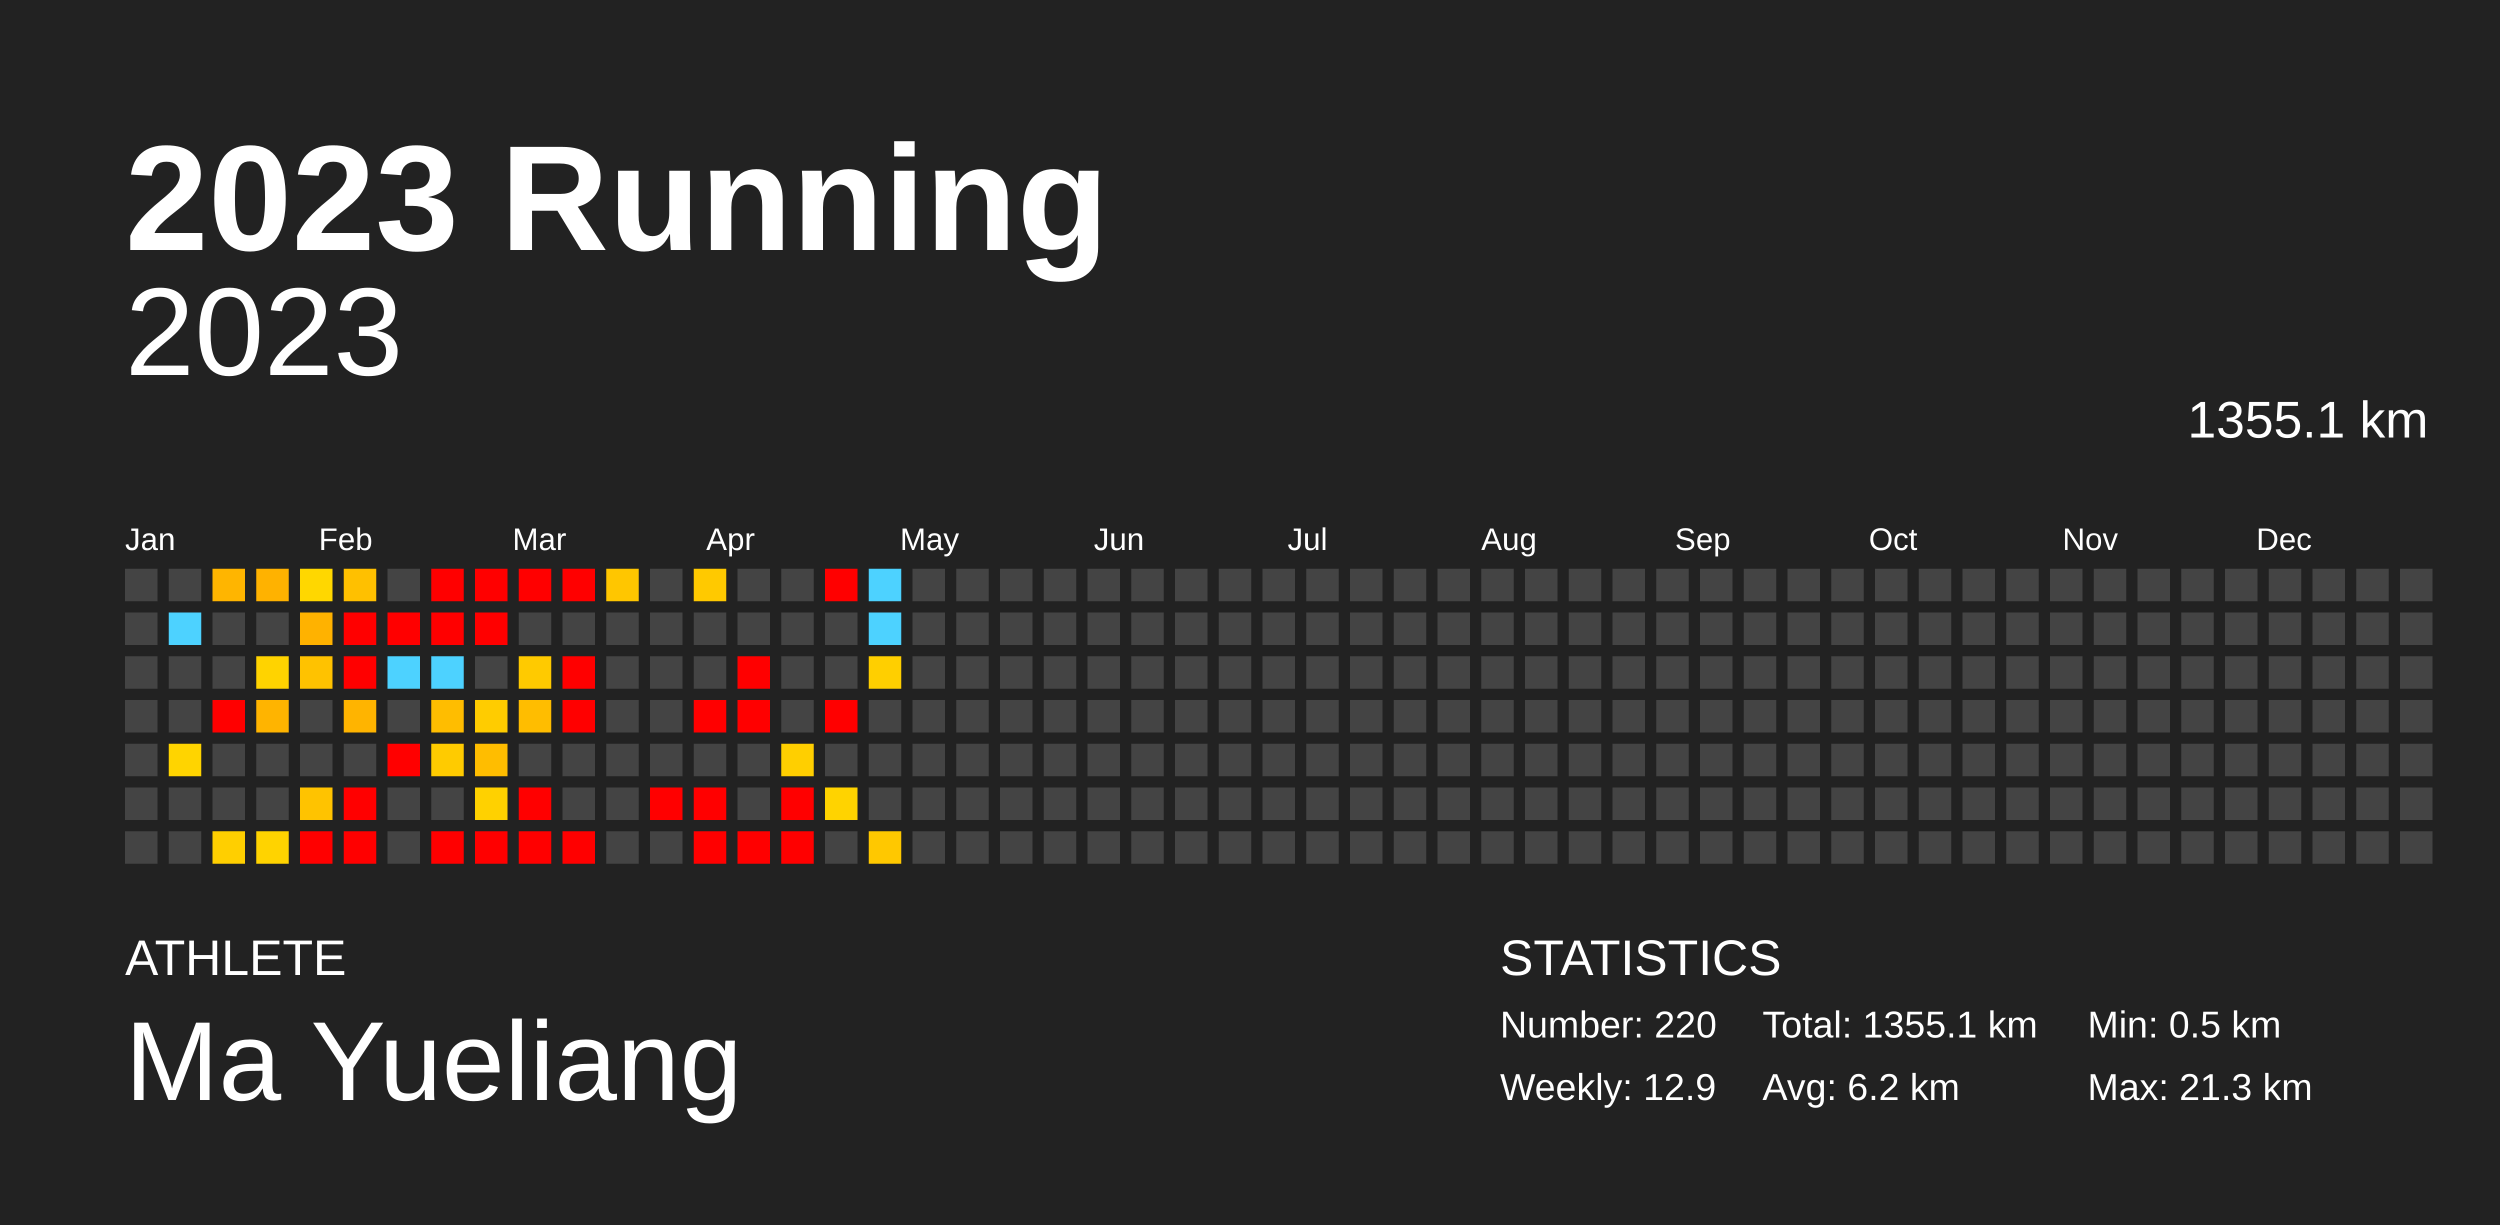
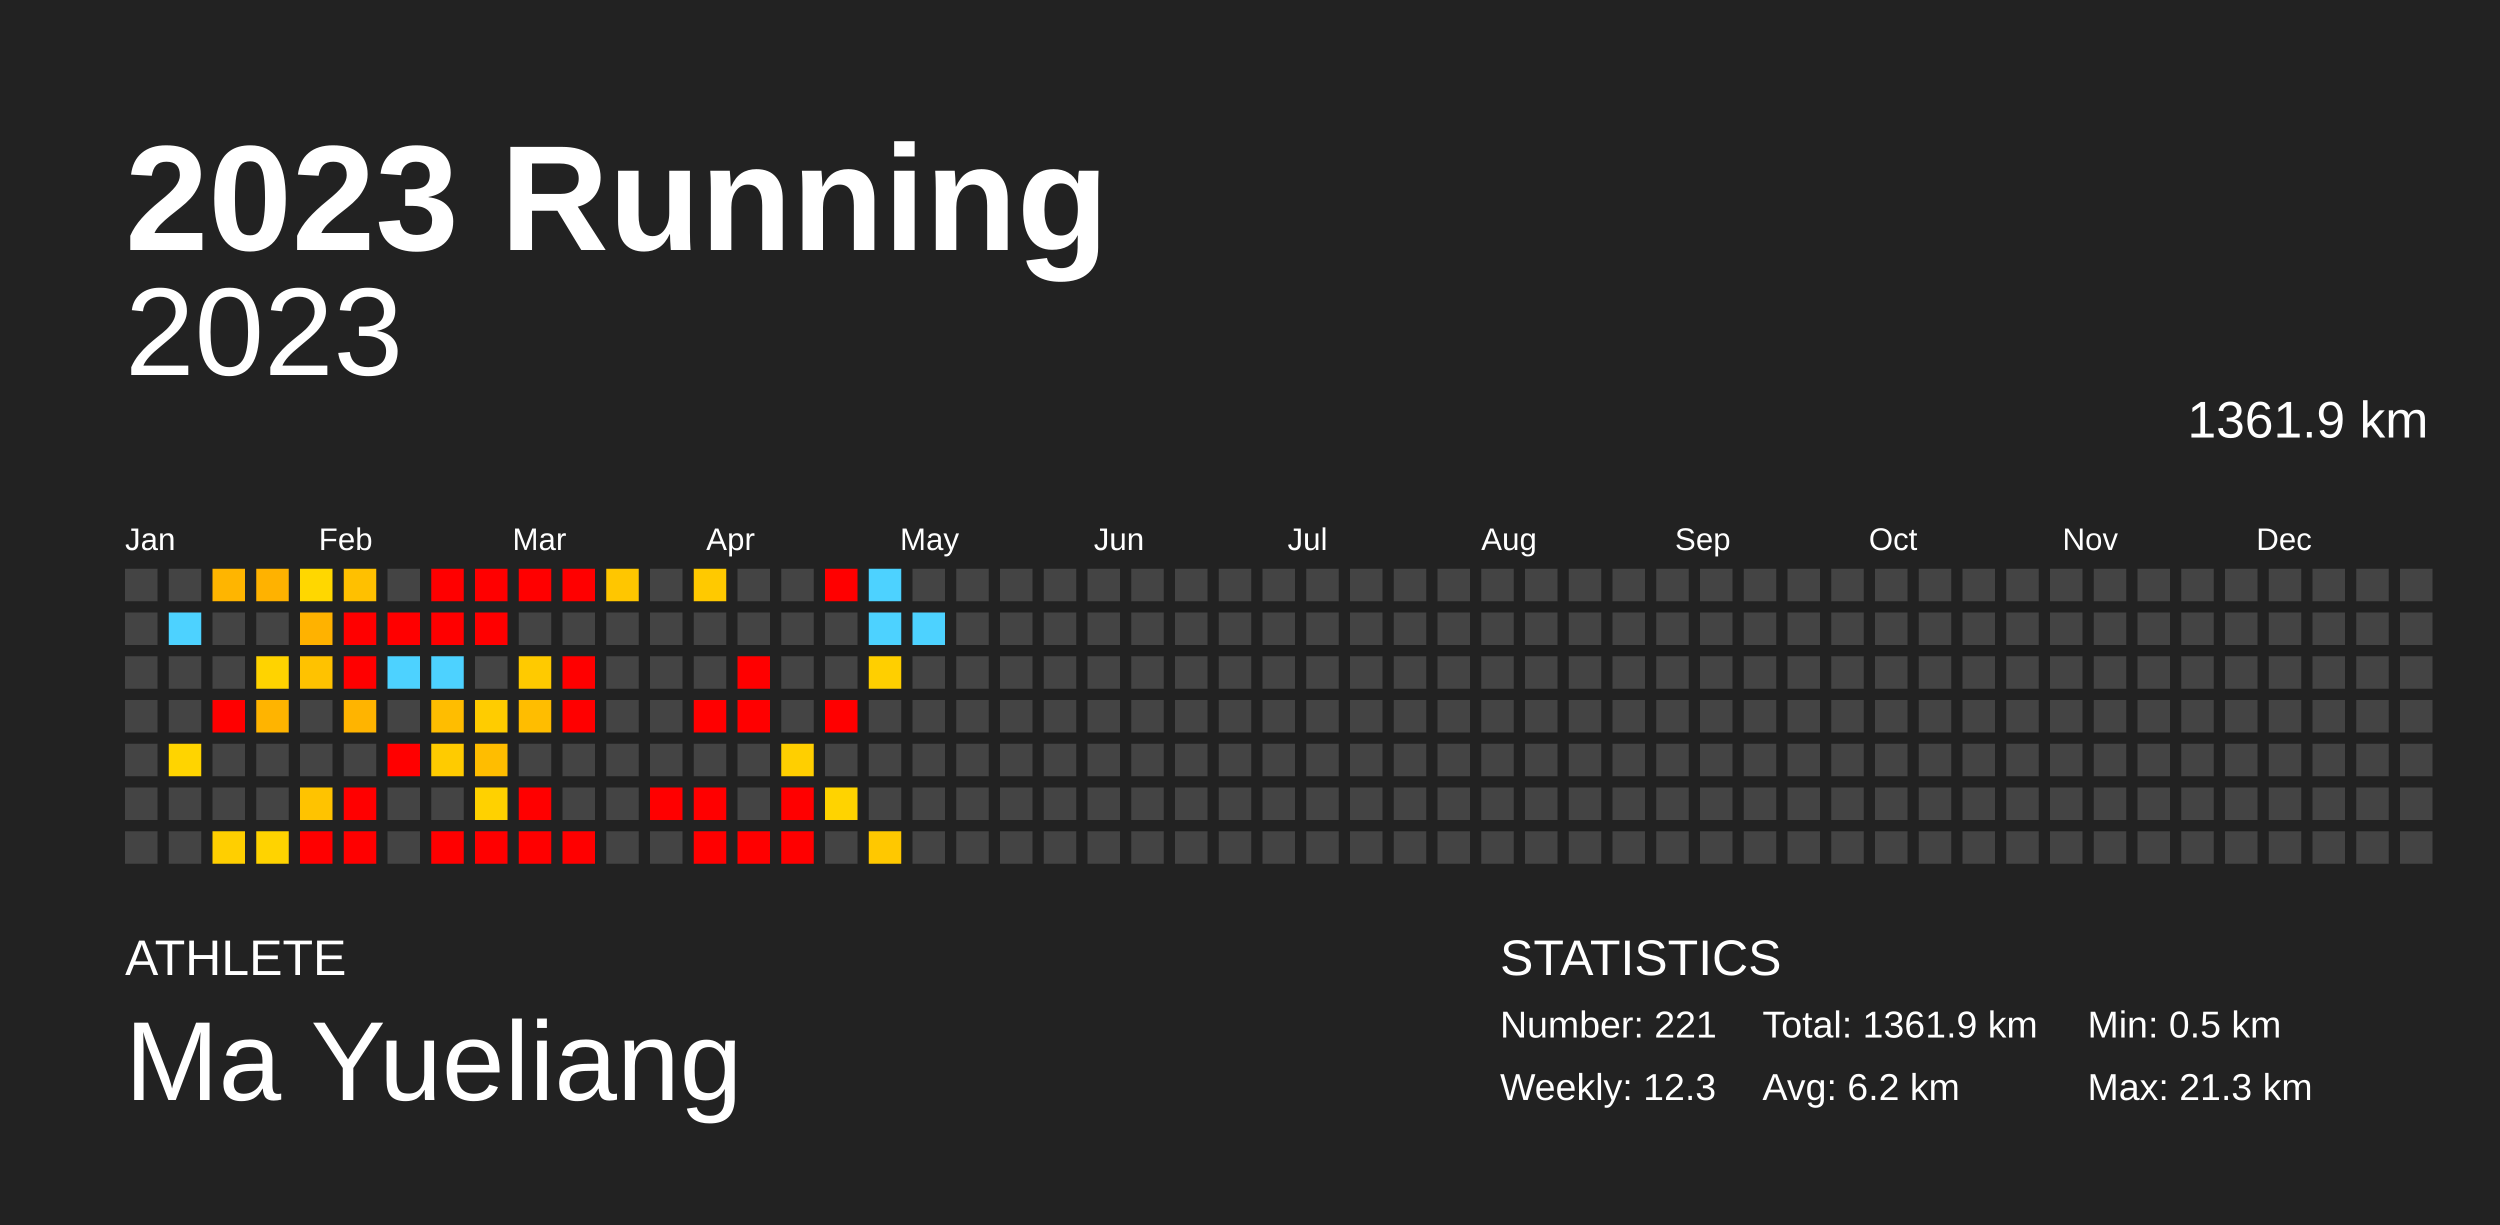
<svg xmlns="http://www.w3.org/2000/svg" baseProfile="full" height="98mm" version="1.1" viewBox="0,0,200,98" width="200mm">
  <defs />
  <rect fill="#222222" height="98" width="200" x="0" y="0" />
  <text fill="#FFFFFF" style="font-size:12px; font-family:Arial; font-weight:bold;" x="10" y="20">2023 Running</text>
  <text fill="#FFFFFF" style="font-size:4px; font-family:Arial" x="10" y="78">ATHLETE</text>
  <text fill="#FFFFFF" style="font-size:9px; font-family:Arial" x="10" y="88">Ma Yueliang</text>
  <text fill="#FFFFFF" style="font-size:4px; font-family:Arial" x="120" y="78">STATISTICS</text>
-   <text fill="#FFFFFF" style="font-size:3px; font-family:Arial" x="120" y="83">Number: 220</text>
-   <text fill="#FFFFFF" style="font-size:3px; font-family:Arial" x="120" y="88">Weekly: 12.9</text>
-   <text fill="#FFFFFF" style="font-size:3px; font-family:Arial" x="141" y="83">Total: 1355.1 km</text>
+   <text fill="#FFFFFF" style="font-size:3px; font-family:Arial" x="120" y="83">Number: 221</text>
+   <text fill="#FFFFFF" style="font-size:3px; font-family:Arial" x="120" y="88">Weekly: 12.3</text>
+   <text fill="#FFFFFF" style="font-size:3px; font-family:Arial" x="141" y="83">Total: 1361.9 km</text>
  <text fill="#FFFFFF" style="font-size:3px; font-family:Arial" x="141" y="88">Avg: 6.2 km</text>
  <text fill="#FFFFFF" style="font-size:3px; font-family:Arial" x="167" y="83">Min: 0.5 km</text>
  <text fill="#FFFFFF" style="font-size:3px; font-family:Arial" x="167" y="88">Max: 21.3 km</text>
  <text alignment-baseline="hanging" fill="#FFFFFF" style="font-size:10.0px; font-family:Arial;" x="10" y="30">2023</text>
-   <text alignment-baseline="hanging" fill="#FFFFFF" style="font-size:4.125px; font-family:Arial;" x="175" y="35">1355.1 km</text>
+   <text alignment-baseline="hanging" fill="#FFFFFF" style="font-size:4.125px; font-family:Arial;" x="175" y="35">1361.9 km</text>
  <text fill="#FFFFFF" style="font-size:2.5px; font-family:Arial" x="10.0" y="44">Jan</text>
  <text fill="#FFFFFF" style="font-size:2.5px; font-family:Arial" x="25.5" y="44">Feb</text>
  <text fill="#FFFFFF" style="font-size:2.5px; font-family:Arial" x="41.0" y="44">Mar</text>
  <text fill="#FFFFFF" style="font-size:2.5px; font-family:Arial" x="56.5" y="44">Apr</text>
  <text fill="#FFFFFF" style="font-size:2.5px; font-family:Arial" x="72.0" y="44">May</text>
  <text fill="#FFFFFF" style="font-size:2.5px; font-family:Arial" x="87.5" y="44">Jun</text>
  <text fill="#FFFFFF" style="font-size:2.5px; font-family:Arial" x="103.0" y="44">Jul</text>
  <text fill="#FFFFFF" style="font-size:2.5px; font-family:Arial" x="118.5" y="44">Aug</text>
  <text fill="#FFFFFF" style="font-size:2.5px; font-family:Arial" x="134.0" y="44">Sep</text>
  <text fill="#FFFFFF" style="font-size:2.5px; font-family:Arial" x="149.5" y="44">Oct</text>
  <text fill="#FFFFFF" style="font-size:2.5px; font-family:Arial" x="165.0" y="44">Nov</text>
  <text fill="#FFFFFF" style="font-size:2.5px; font-family:Arial" x="180.5" y="44">Dec</text>
  <rect fill="#444444" height="2.6" width="2.6" x="10.0" y="45.5" />
  <rect fill="#444444" height="2.6" width="2.6" x="10.0" y="49.0" />
  <rect fill="#444444" height="2.6" width="2.6" x="10.0" y="52.5" />
  <rect fill="#444444" height="2.6" width="2.6" x="10.0" y="56.0" />
  <rect fill="#444444" height="2.6" width="2.6" x="10.0" y="59.5" />
  <rect fill="#444444" height="2.6" width="2.6" x="10.0" y="63.0" />
  <rect fill="#444444" height="2.6" width="2.6" x="10.0" y="66.5" />
  <rect fill="#444444" height="2.6" width="2.6" x="13.5" y="45.5" />
  <rect fill="#4dd2ff" height="2.6" width="2.6" x="13.5" y="49.0" />
  <rect fill="#444444" height="2.6" width="2.6" x="13.5" y="52.5" />
  <rect fill="#444444" height="2.6" width="2.6" x="13.5" y="56.0" />
  <rect fill="#ffd400" height="2.6" width="2.6" x="13.5" y="59.5" />
  <rect fill="#444444" height="2.6" width="2.6" x="13.5" y="63.0" />
  <rect fill="#444444" height="2.6" width="2.6" x="13.5" y="66.5" />
  <rect fill="#ffb500" height="2.6" width="2.6" x="17.0" y="45.5" />
  <rect fill="#444444" height="2.6" width="2.6" x="17.0" y="49.0" />
  <rect fill="#444444" height="2.6" width="2.6" x="17.0" y="52.5" />
  <rect fill="red" height="2.6" width="2.6" x="17.0" y="56.0" />
  <rect fill="#444444" height="2.6" width="2.6" x="17.0" y="59.5" />
  <rect fill="#444444" height="2.6" width="2.6" x="17.0" y="63.0" />
  <rect fill="#ffcf00" height="2.6" width="2.6" x="17.0" y="66.5" />
  <rect fill="#ffb200" height="2.6" width="2.6" x="20.5" y="45.5" />
  <rect fill="#444444" height="2.6" width="2.6" x="20.5" y="49.0" />
  <rect fill="#ffd300" height="2.6" width="2.6" x="20.5" y="52.5" />
  <rect fill="#ffb400" height="2.6" width="2.6" x="20.5" y="56.0" />
  <rect fill="#444444" height="2.6" width="2.6" x="20.5" y="59.5" />
  <rect fill="#444444" height="2.6" width="2.6" x="20.5" y="63.0" />
  <rect fill="#ffd300" height="2.6" width="2.6" x="20.5" y="66.5" />
  <rect fill="#ffd700" height="2.6" width="2.6" x="24.0" y="45.5" />
  <rect fill="#ffb200" height="2.6" width="2.6" x="24.0" y="49.0" />
  <rect fill="#ffc200" height="2.6" width="2.6" x="24.0" y="52.5" />
  <rect fill="#444444" height="2.6" width="2.6" x="24.0" y="56.0" />
  <rect fill="#444444" height="2.6" width="2.6" x="24.0" y="59.5" />
  <rect fill="#ffc300" height="2.6" width="2.6" x="24.0" y="63.0" />
  <rect fill="red" height="2.6" width="2.6" x="24.0" y="66.5" />
  <rect fill="#ffc000" height="2.6" width="2.6" x="27.5" y="45.5" />
  <rect fill="red" height="2.6" width="2.6" x="27.5" y="49.0" />
  <rect fill="red" height="2.6" width="2.6" x="27.5" y="52.5" />
  <rect fill="#ffb400" height="2.6" width="2.6" x="27.5" y="56.0" />
  <rect fill="#444444" height="2.6" width="2.6" x="27.5" y="59.5" />
  <rect fill="red" height="2.6" width="2.6" x="27.5" y="63.0" />
  <rect fill="red" height="2.6" width="2.6" x="27.5" y="66.5" />
  <rect fill="#444444" height="2.6" width="2.6" x="31.0" y="45.5" />
  <rect fill="red" height="2.6" width="2.6" x="31.0" y="49.0" />
  <rect fill="#4dd2ff" height="2.6" width="2.6" x="31.0" y="52.5" />
  <rect fill="#444444" height="2.6" width="2.6" x="31.0" y="56.0" />
  <rect fill="red" height="2.6" width="2.6" x="31.0" y="59.5" />
  <rect fill="#444444" height="2.6" width="2.6" x="31.0" y="63.0" />
  <rect fill="#444444" height="2.6" width="2.6" x="31.0" y="66.5" />
  <rect fill="red" height="2.6" width="2.6" x="34.5" y="45.5" />
  <rect fill="red" height="2.6" width="2.6" x="34.5" y="49.0" />
  <rect fill="#4dd2ff" height="2.6" width="2.6" x="34.5" y="52.5" />
  <rect fill="#ffbd00" height="2.6" width="2.6" x="34.5" y="56.0" />
  <rect fill="#ffcb00" height="2.6" width="2.6" x="34.5" y="59.5" />
  <rect fill="#444444" height="2.6" width="2.6" x="34.5" y="63.0" />
  <rect fill="red" height="2.6" width="2.6" x="34.5" y="66.5" />
  <rect fill="red" height="2.6" width="2.6" x="38.0" y="45.5" />
  <rect fill="red" height="2.6" width="2.6" x="38.0" y="49.0" />
  <rect fill="#444444" height="2.6" width="2.6" x="38.0" y="52.5" />
  <rect fill="#ffcc00" height="2.6" width="2.6" x="38.0" y="56.0" />
  <rect fill="#ffbd00" height="2.6" width="2.6" x="38.0" y="59.5" />
  <rect fill="#ffd100" height="2.6" width="2.6" x="38.0" y="63.0" />
  <rect fill="red" height="2.6" width="2.6" x="38.0" y="66.5" />
  <rect fill="red" height="2.6" width="2.6" x="41.5" y="45.5" />
  <rect fill="#444444" height="2.6" width="2.6" x="41.5" y="49.0" />
  <rect fill="#ffca00" height="2.6" width="2.6" x="41.5" y="52.5" />
  <rect fill="#ffbd00" height="2.6" width="2.6" x="41.5" y="56.0" />
  <rect fill="#444444" height="2.6" width="2.6" x="41.5" y="59.5" />
  <rect fill="red" height="2.6" width="2.6" x="41.5" y="63.0" />
  <rect fill="red" height="2.6" width="2.6" x="41.5" y="66.5" />
  <rect fill="red" height="2.6" width="2.6" x="45.0" y="45.5" />
  <rect fill="#444444" height="2.6" width="2.6" x="45.0" y="49.0" />
  <rect fill="red" height="2.6" width="2.6" x="45.0" y="52.5" />
  <rect fill="red" height="2.6" width="2.6" x="45.0" y="56.0" />
  <rect fill="#444444" height="2.6" width="2.6" x="45.0" y="59.5" />
  <rect fill="#444444" height="2.6" width="2.6" x="45.0" y="63.0" />
  <rect fill="red" height="2.6" width="2.6" x="45.0" y="66.5" />
  <rect fill="#ffc600" height="2.6" width="2.6" x="48.5" y="45.5" />
  <rect fill="#444444" height="2.6" width="2.6" x="48.5" y="49.0" />
  <rect fill="#444444" height="2.6" width="2.6" x="48.5" y="52.5" />
  <rect fill="#444444" height="2.6" width="2.6" x="48.5" y="56.0" />
  <rect fill="#444444" height="2.6" width="2.6" x="48.5" y="59.5" />
  <rect fill="#444444" height="2.6" width="2.6" x="48.5" y="63.0" />
  <rect fill="#444444" height="2.6" width="2.6" x="48.5" y="66.5" />
  <rect fill="#444444" height="2.6" width="2.6" x="52.0" y="45.5" />
  <rect fill="#444444" height="2.6" width="2.6" x="52.0" y="49.0" />
  <rect fill="#444444" height="2.6" width="2.6" x="52.0" y="52.5" />
  <rect fill="#444444" height="2.6" width="2.6" x="52.0" y="56.0" />
  <rect fill="#444444" height="2.6" width="2.6" x="52.0" y="59.5" />
  <rect fill="red" height="2.6" width="2.6" x="52.0" y="63.0" />
  <rect fill="#444444" height="2.6" width="2.6" x="52.0" y="66.5" />
  <rect fill="#ffc900" height="2.6" width="2.6" x="55.5" y="45.5" />
  <rect fill="#444444" height="2.6" width="2.6" x="55.5" y="49.0" />
  <rect fill="#444444" height="2.6" width="2.6" x="55.5" y="52.5" />
  <rect fill="red" height="2.6" width="2.6" x="55.5" y="56.0" />
  <rect fill="#444444" height="2.6" width="2.6" x="55.5" y="59.5" />
  <rect fill="red" height="2.6" width="2.6" x="55.5" y="63.0" />
  <rect fill="red" height="2.6" width="2.6" x="55.5" y="66.5" />
  <rect fill="#444444" height="2.6" width="2.6" x="59.0" y="45.5" />
  <rect fill="#444444" height="2.6" width="2.6" x="59.0" y="49.0" />
  <rect fill="red" height="2.6" width="2.6" x="59.0" y="52.5" />
  <rect fill="red" height="2.6" width="2.6" x="59.0" y="56.0" />
  <rect fill="#444444" height="2.6" width="2.6" x="59.0" y="59.5" />
  <rect fill="#444444" height="2.6" width="2.6" x="59.0" y="63.0" />
  <rect fill="red" height="2.6" width="2.6" x="59.0" y="66.5" />
  <rect fill="#444444" height="2.6" width="2.6" x="62.5" y="45.5" />
  <rect fill="#444444" height="2.6" width="2.6" x="62.5" y="49.0" />
  <rect fill="#444444" height="2.6" width="2.6" x="62.5" y="52.5" />
  <rect fill="#444444" height="2.6" width="2.6" x="62.5" y="56.0" />
  <rect fill="#ffcf00" height="2.6" width="2.6" x="62.5" y="59.5" />
  <rect fill="red" height="2.6" width="2.6" x="62.5" y="63.0" />
  <rect fill="red" height="2.6" width="2.6" x="62.5" y="66.5" />
  <rect fill="red" height="2.6" width="2.6" x="66.0" y="45.5" />
  <rect fill="#444444" height="2.6" width="2.6" x="66.0" y="49.0" />
  <rect fill="#444444" height="2.6" width="2.6" x="66.0" y="52.5" />
  <rect fill="red" height="2.6" width="2.6" x="66.0" y="56.0" />
  <rect fill="#444444" height="2.6" width="2.6" x="66.0" y="59.5" />
  <rect fill="#ffd300" height="2.6" width="2.6" x="66.0" y="63.0" />
  <rect fill="#444444" height="2.6" width="2.6" x="66.0" y="66.5" />
  <rect fill="#4dd2ff" height="2.6" width="2.6" x="69.5" y="45.5" />
  <rect fill="#4dd2ff" height="2.6" width="2.6" x="69.5" y="49.0" />
  <rect fill="#ffcf00" height="2.6" width="2.6" x="69.5" y="52.5" />
  <rect fill="#444444" height="2.6" width="2.6" x="69.5" y="56.0" />
  <rect fill="#444444" height="2.6" width="2.6" x="69.5" y="59.5" />
  <rect fill="#444444" height="2.6" width="2.6" x="69.5" y="63.0" />
  <rect fill="#ffc800" height="2.6" width="2.6" x="69.5" y="66.5" />
  <rect fill="#444444" height="2.6" width="2.6" x="73.0" y="45.5" />
-   <rect fill="#444444" height="2.6" width="2.6" x="73.0" y="49.0" />
+   <rect fill="#4dd2ff" height="2.6" width="2.6" x="73.0" y="49.0" />
  <rect fill="#444444" height="2.6" width="2.6" x="73.0" y="52.5" />
  <rect fill="#444444" height="2.6" width="2.6" x="73.0" y="56.0" />
  <rect fill="#444444" height="2.6" width="2.6" x="73.0" y="59.5" />
  <rect fill="#444444" height="2.6" width="2.6" x="73.0" y="63.0" />
  <rect fill="#444444" height="2.6" width="2.6" x="73.0" y="66.5" />
  <rect fill="#444444" height="2.6" width="2.6" x="76.5" y="45.5" />
  <rect fill="#444444" height="2.6" width="2.6" x="76.5" y="49.0" />
  <rect fill="#444444" height="2.6" width="2.6" x="76.5" y="52.5" />
  <rect fill="#444444" height="2.6" width="2.6" x="76.5" y="56.0" />
  <rect fill="#444444" height="2.6" width="2.6" x="76.5" y="59.5" />
  <rect fill="#444444" height="2.6" width="2.6" x="76.5" y="63.0" />
  <rect fill="#444444" height="2.6" width="2.6" x="76.5" y="66.5" />
  <rect fill="#444444" height="2.6" width="2.6" x="80.0" y="45.5" />
  <rect fill="#444444" height="2.6" width="2.6" x="80.0" y="49.0" />
  <rect fill="#444444" height="2.6" width="2.6" x="80.0" y="52.5" />
  <rect fill="#444444" height="2.6" width="2.6" x="80.0" y="56.0" />
  <rect fill="#444444" height="2.6" width="2.6" x="80.0" y="59.5" />
  <rect fill="#444444" height="2.6" width="2.6" x="80.0" y="63.0" />
  <rect fill="#444444" height="2.6" width="2.6" x="80.0" y="66.5" />
  <rect fill="#444444" height="2.6" width="2.6" x="83.5" y="45.5" />
  <rect fill="#444444" height="2.6" width="2.6" x="83.5" y="49.0" />
  <rect fill="#444444" height="2.6" width="2.6" x="83.5" y="52.5" />
  <rect fill="#444444" height="2.6" width="2.6" x="83.5" y="56.0" />
  <rect fill="#444444" height="2.6" width="2.6" x="83.5" y="59.5" />
  <rect fill="#444444" height="2.6" width="2.6" x="83.5" y="63.0" />
  <rect fill="#444444" height="2.6" width="2.6" x="83.5" y="66.5" />
  <rect fill="#444444" height="2.6" width="2.6" x="87.0" y="45.5" />
  <rect fill="#444444" height="2.6" width="2.6" x="87.0" y="49.0" />
  <rect fill="#444444" height="2.6" width="2.6" x="87.0" y="52.5" />
  <rect fill="#444444" height="2.6" width="2.6" x="87.0" y="56.0" />
  <rect fill="#444444" height="2.6" width="2.6" x="87.0" y="59.5" />
  <rect fill="#444444" height="2.6" width="2.6" x="87.0" y="63.0" />
  <rect fill="#444444" height="2.6" width="2.6" x="87.0" y="66.5" />
  <rect fill="#444444" height="2.6" width="2.6" x="90.5" y="45.5" />
  <rect fill="#444444" height="2.6" width="2.6" x="90.5" y="49.0" />
  <rect fill="#444444" height="2.6" width="2.6" x="90.5" y="52.5" />
  <rect fill="#444444" height="2.6" width="2.6" x="90.5" y="56.0" />
  <rect fill="#444444" height="2.6" width="2.6" x="90.5" y="59.5" />
  <rect fill="#444444" height="2.6" width="2.6" x="90.5" y="63.0" />
  <rect fill="#444444" height="2.6" width="2.6" x="90.5" y="66.5" />
  <rect fill="#444444" height="2.6" width="2.6" x="94.0" y="45.5" />
  <rect fill="#444444" height="2.6" width="2.6" x="94.0" y="49.0" />
  <rect fill="#444444" height="2.6" width="2.6" x="94.0" y="52.5" />
  <rect fill="#444444" height="2.6" width="2.6" x="94.0" y="56.0" />
  <rect fill="#444444" height="2.6" width="2.6" x="94.0" y="59.5" />
  <rect fill="#444444" height="2.6" width="2.6" x="94.0" y="63.0" />
  <rect fill="#444444" height="2.6" width="2.6" x="94.0" y="66.5" />
  <rect fill="#444444" height="2.6" width="2.6" x="97.5" y="45.5" />
  <rect fill="#444444" height="2.6" width="2.6" x="97.5" y="49.0" />
  <rect fill="#444444" height="2.6" width="2.6" x="97.5" y="52.5" />
  <rect fill="#444444" height="2.6" width="2.6" x="97.5" y="56.0" />
  <rect fill="#444444" height="2.6" width="2.6" x="97.5" y="59.5" />
  <rect fill="#444444" height="2.6" width="2.6" x="97.5" y="63.0" />
  <rect fill="#444444" height="2.6" width="2.6" x="97.5" y="66.5" />
  <rect fill="#444444" height="2.6" width="2.6" x="101.0" y="45.5" />
  <rect fill="#444444" height="2.6" width="2.6" x="101.0" y="49.0" />
  <rect fill="#444444" height="2.6" width="2.6" x="101.0" y="52.5" />
  <rect fill="#444444" height="2.6" width="2.6" x="101.0" y="56.0" />
  <rect fill="#444444" height="2.6" width="2.6" x="101.0" y="59.5" />
  <rect fill="#444444" height="2.6" width="2.6" x="101.0" y="63.0" />
  <rect fill="#444444" height="2.6" width="2.6" x="101.0" y="66.5" />
  <rect fill="#444444" height="2.6" width="2.6" x="104.5" y="45.5" />
  <rect fill="#444444" height="2.6" width="2.6" x="104.5" y="49.0" />
  <rect fill="#444444" height="2.6" width="2.6" x="104.5" y="52.5" />
  <rect fill="#444444" height="2.6" width="2.6" x="104.5" y="56.0" />
  <rect fill="#444444" height="2.6" width="2.6" x="104.5" y="59.5" />
  <rect fill="#444444" height="2.6" width="2.6" x="104.5" y="63.0" />
  <rect fill="#444444" height="2.6" width="2.6" x="104.5" y="66.5" />
  <rect fill="#444444" height="2.6" width="2.6" x="108.0" y="45.5" />
  <rect fill="#444444" height="2.6" width="2.6" x="108.0" y="49.0" />
  <rect fill="#444444" height="2.6" width="2.6" x="108.0" y="52.5" />
  <rect fill="#444444" height="2.6" width="2.6" x="108.0" y="56.0" />
  <rect fill="#444444" height="2.6" width="2.6" x="108.0" y="59.5" />
  <rect fill="#444444" height="2.6" width="2.6" x="108.0" y="63.0" />
  <rect fill="#444444" height="2.6" width="2.6" x="108.0" y="66.5" />
  <rect fill="#444444" height="2.6" width="2.6" x="111.5" y="45.5" />
  <rect fill="#444444" height="2.6" width="2.6" x="111.5" y="49.0" />
  <rect fill="#444444" height="2.6" width="2.6" x="111.5" y="52.5" />
  <rect fill="#444444" height="2.6" width="2.6" x="111.5" y="56.0" />
  <rect fill="#444444" height="2.6" width="2.6" x="111.5" y="59.5" />
  <rect fill="#444444" height="2.6" width="2.6" x="111.5" y="63.0" />
  <rect fill="#444444" height="2.6" width="2.6" x="111.5" y="66.5" />
  <rect fill="#444444" height="2.6" width="2.6" x="115.0" y="45.5" />
  <rect fill="#444444" height="2.6" width="2.6" x="115.0" y="49.0" />
  <rect fill="#444444" height="2.6" width="2.6" x="115.0" y="52.5" />
  <rect fill="#444444" height="2.6" width="2.6" x="115.0" y="56.0" />
  <rect fill="#444444" height="2.6" width="2.6" x="115.0" y="59.5" />
  <rect fill="#444444" height="2.6" width="2.6" x="115.0" y="63.0" />
  <rect fill="#444444" height="2.6" width="2.6" x="115.0" y="66.5" />
  <rect fill="#444444" height="2.6" width="2.6" x="118.5" y="45.5" />
  <rect fill="#444444" height="2.6" width="2.6" x="118.5" y="49.0" />
  <rect fill="#444444" height="2.6" width="2.6" x="118.5" y="52.5" />
  <rect fill="#444444" height="2.6" width="2.6" x="118.5" y="56.0" />
  <rect fill="#444444" height="2.6" width="2.6" x="118.5" y="59.5" />
  <rect fill="#444444" height="2.6" width="2.6" x="118.5" y="63.0" />
  <rect fill="#444444" height="2.6" width="2.6" x="118.5" y="66.5" />
  <rect fill="#444444" height="2.6" width="2.6" x="122.0" y="45.5" />
  <rect fill="#444444" height="2.6" width="2.6" x="122.0" y="49.0" />
  <rect fill="#444444" height="2.6" width="2.6" x="122.0" y="52.5" />
  <rect fill="#444444" height="2.6" width="2.6" x="122.0" y="56.0" />
  <rect fill="#444444" height="2.6" width="2.6" x="122.0" y="59.5" />
  <rect fill="#444444" height="2.6" width="2.6" x="122.0" y="63.0" />
  <rect fill="#444444" height="2.6" width="2.6" x="122.0" y="66.5" />
  <rect fill="#444444" height="2.6" width="2.6" x="125.5" y="45.5" />
  <rect fill="#444444" height="2.6" width="2.6" x="125.5" y="49.0" />
  <rect fill="#444444" height="2.6" width="2.6" x="125.5" y="52.5" />
  <rect fill="#444444" height="2.6" width="2.6" x="125.5" y="56.0" />
  <rect fill="#444444" height="2.6" width="2.6" x="125.5" y="59.5" />
  <rect fill="#444444" height="2.6" width="2.6" x="125.5" y="63.0" />
  <rect fill="#444444" height="2.6" width="2.6" x="125.5" y="66.5" />
  <rect fill="#444444" height="2.6" width="2.6" x="129.0" y="45.5" />
  <rect fill="#444444" height="2.6" width="2.6" x="129.0" y="49.0" />
  <rect fill="#444444" height="2.6" width="2.6" x="129.0" y="52.5" />
  <rect fill="#444444" height="2.6" width="2.6" x="129.0" y="56.0" />
  <rect fill="#444444" height="2.6" width="2.6" x="129.0" y="59.5" />
  <rect fill="#444444" height="2.6" width="2.6" x="129.0" y="63.0" />
  <rect fill="#444444" height="2.6" width="2.6" x="129.0" y="66.5" />
  <rect fill="#444444" height="2.6" width="2.6" x="132.5" y="45.5" />
  <rect fill="#444444" height="2.6" width="2.6" x="132.5" y="49.0" />
  <rect fill="#444444" height="2.6" width="2.6" x="132.5" y="52.5" />
  <rect fill="#444444" height="2.6" width="2.6" x="132.5" y="56.0" />
  <rect fill="#444444" height="2.6" width="2.6" x="132.5" y="59.5" />
  <rect fill="#444444" height="2.6" width="2.6" x="132.5" y="63.0" />
  <rect fill="#444444" height="2.6" width="2.6" x="132.5" y="66.5" />
  <rect fill="#444444" height="2.6" width="2.6" x="136.0" y="45.5" />
  <rect fill="#444444" height="2.6" width="2.6" x="136.0" y="49.0" />
  <rect fill="#444444" height="2.6" width="2.6" x="136.0" y="52.5" />
  <rect fill="#444444" height="2.6" width="2.6" x="136.0" y="56.0" />
  <rect fill="#444444" height="2.6" width="2.6" x="136.0" y="59.5" />
  <rect fill="#444444" height="2.6" width="2.6" x="136.0" y="63.0" />
  <rect fill="#444444" height="2.6" width="2.6" x="136.0" y="66.5" />
  <rect fill="#444444" height="2.6" width="2.6" x="139.5" y="45.5" />
  <rect fill="#444444" height="2.6" width="2.6" x="139.5" y="49.0" />
  <rect fill="#444444" height="2.6" width="2.6" x="139.5" y="52.5" />
  <rect fill="#444444" height="2.6" width="2.6" x="139.5" y="56.0" />
  <rect fill="#444444" height="2.6" width="2.6" x="139.5" y="59.5" />
  <rect fill="#444444" height="2.6" width="2.6" x="139.5" y="63.0" />
  <rect fill="#444444" height="2.6" width="2.6" x="139.5" y="66.5" />
  <rect fill="#444444" height="2.6" width="2.6" x="143.0" y="45.5" />
  <rect fill="#444444" height="2.6" width="2.6" x="143.0" y="49.0" />
  <rect fill="#444444" height="2.6" width="2.6" x="143.0" y="52.5" />
  <rect fill="#444444" height="2.6" width="2.6" x="143.0" y="56.0" />
  <rect fill="#444444" height="2.6" width="2.6" x="143.0" y="59.5" />
  <rect fill="#444444" height="2.6" width="2.6" x="143.0" y="63.0" />
  <rect fill="#444444" height="2.6" width="2.6" x="143.0" y="66.5" />
  <rect fill="#444444" height="2.6" width="2.6" x="146.5" y="45.5" />
  <rect fill="#444444" height="2.6" width="2.6" x="146.5" y="49.0" />
  <rect fill="#444444" height="2.6" width="2.6" x="146.5" y="52.5" />
  <rect fill="#444444" height="2.6" width="2.6" x="146.5" y="56.0" />
  <rect fill="#444444" height="2.6" width="2.6" x="146.5" y="59.5" />
  <rect fill="#444444" height="2.6" width="2.6" x="146.5" y="63.0" />
  <rect fill="#444444" height="2.6" width="2.6" x="146.5" y="66.5" />
  <rect fill="#444444" height="2.6" width="2.6" x="150.0" y="45.5" />
  <rect fill="#444444" height="2.6" width="2.6" x="150.0" y="49.0" />
  <rect fill="#444444" height="2.6" width="2.6" x="150.0" y="52.5" />
  <rect fill="#444444" height="2.6" width="2.6" x="150.0" y="56.0" />
  <rect fill="#444444" height="2.6" width="2.6" x="150.0" y="59.5" />
  <rect fill="#444444" height="2.6" width="2.6" x="150.0" y="63.0" />
  <rect fill="#444444" height="2.6" width="2.6" x="150.0" y="66.5" />
  <rect fill="#444444" height="2.6" width="2.6" x="153.5" y="45.5" />
  <rect fill="#444444" height="2.6" width="2.6" x="153.5" y="49.0" />
  <rect fill="#444444" height="2.6" width="2.6" x="153.5" y="52.5" />
  <rect fill="#444444" height="2.6" width="2.6" x="153.5" y="56.0" />
  <rect fill="#444444" height="2.6" width="2.6" x="153.5" y="59.5" />
  <rect fill="#444444" height="2.6" width="2.6" x="153.5" y="63.0" />
  <rect fill="#444444" height="2.6" width="2.6" x="153.5" y="66.5" />
  <rect fill="#444444" height="2.6" width="2.6" x="157.0" y="45.5" />
  <rect fill="#444444" height="2.6" width="2.6" x="157.0" y="49.0" />
  <rect fill="#444444" height="2.6" width="2.6" x="157.0" y="52.5" />
  <rect fill="#444444" height="2.6" width="2.6" x="157.0" y="56.0" />
  <rect fill="#444444" height="2.6" width="2.6" x="157.0" y="59.5" />
  <rect fill="#444444" height="2.6" width="2.6" x="157.0" y="63.0" />
  <rect fill="#444444" height="2.6" width="2.6" x="157.0" y="66.5" />
  <rect fill="#444444" height="2.6" width="2.6" x="160.5" y="45.5" />
  <rect fill="#444444" height="2.6" width="2.6" x="160.5" y="49.0" />
  <rect fill="#444444" height="2.6" width="2.6" x="160.5" y="52.5" />
  <rect fill="#444444" height="2.6" width="2.6" x="160.5" y="56.0" />
  <rect fill="#444444" height="2.6" width="2.6" x="160.5" y="59.5" />
  <rect fill="#444444" height="2.6" width="2.6" x="160.5" y="63.0" />
  <rect fill="#444444" height="2.6" width="2.6" x="160.5" y="66.5" />
  <rect fill="#444444" height="2.6" width="2.6" x="164.0" y="45.5" />
  <rect fill="#444444" height="2.6" width="2.6" x="164.0" y="49.0" />
  <rect fill="#444444" height="2.6" width="2.6" x="164.0" y="52.5" />
  <rect fill="#444444" height="2.6" width="2.6" x="164.0" y="56.0" />
  <rect fill="#444444" height="2.6" width="2.6" x="164.0" y="59.5" />
  <rect fill="#444444" height="2.6" width="2.6" x="164.0" y="63.0" />
  <rect fill="#444444" height="2.6" width="2.6" x="164.0" y="66.5" />
  <rect fill="#444444" height="2.6" width="2.6" x="167.5" y="45.5" />
  <rect fill="#444444" height="2.6" width="2.6" x="167.5" y="49.0" />
  <rect fill="#444444" height="2.6" width="2.6" x="167.5" y="52.5" />
  <rect fill="#444444" height="2.6" width="2.6" x="167.5" y="56.0" />
  <rect fill="#444444" height="2.6" width="2.6" x="167.5" y="59.5" />
  <rect fill="#444444" height="2.6" width="2.6" x="167.5" y="63.0" />
  <rect fill="#444444" height="2.6" width="2.6" x="167.5" y="66.5" />
  <rect fill="#444444" height="2.6" width="2.6" x="171.0" y="45.5" />
  <rect fill="#444444" height="2.6" width="2.6" x="171.0" y="49.0" />
  <rect fill="#444444" height="2.6" width="2.6" x="171.0" y="52.5" />
  <rect fill="#444444" height="2.6" width="2.6" x="171.0" y="56.0" />
  <rect fill="#444444" height="2.6" width="2.6" x="171.0" y="59.5" />
  <rect fill="#444444" height="2.6" width="2.6" x="171.0" y="63.0" />
  <rect fill="#444444" height="2.6" width="2.6" x="171.0" y="66.5" />
  <rect fill="#444444" height="2.6" width="2.6" x="174.5" y="45.5" />
  <rect fill="#444444" height="2.6" width="2.6" x="174.5" y="49.0" />
  <rect fill="#444444" height="2.6" width="2.6" x="174.5" y="52.5" />
  <rect fill="#444444" height="2.6" width="2.6" x="174.5" y="56.0" />
  <rect fill="#444444" height="2.6" width="2.6" x="174.5" y="59.5" />
  <rect fill="#444444" height="2.6" width="2.6" x="174.5" y="63.0" />
  <rect fill="#444444" height="2.6" width="2.6" x="174.5" y="66.5" />
  <rect fill="#444444" height="2.6" width="2.6" x="178.0" y="45.5" />
  <rect fill="#444444" height="2.6" width="2.6" x="178.0" y="49.0" />
  <rect fill="#444444" height="2.6" width="2.6" x="178.0" y="52.5" />
  <rect fill="#444444" height="2.6" width="2.6" x="178.0" y="56.0" />
  <rect fill="#444444" height="2.6" width="2.6" x="178.0" y="59.5" />
  <rect fill="#444444" height="2.6" width="2.6" x="178.0" y="63.0" />
  <rect fill="#444444" height="2.6" width="2.6" x="178.0" y="66.5" />
  <rect fill="#444444" height="2.6" width="2.6" x="181.5" y="45.5" />
  <rect fill="#444444" height="2.6" width="2.6" x="181.5" y="49.0" />
  <rect fill="#444444" height="2.6" width="2.6" x="181.5" y="52.5" />
  <rect fill="#444444" height="2.6" width="2.6" x="181.5" y="56.0" />
  <rect fill="#444444" height="2.6" width="2.6" x="181.5" y="59.5" />
  <rect fill="#444444" height="2.6" width="2.6" x="181.5" y="63.0" />
  <rect fill="#444444" height="2.6" width="2.6" x="181.5" y="66.5" />
  <rect fill="#444444" height="2.6" width="2.6" x="185.0" y="45.5" />
  <rect fill="#444444" height="2.6" width="2.6" x="185.0" y="49.0" />
  <rect fill="#444444" height="2.6" width="2.6" x="185.0" y="52.5" />
  <rect fill="#444444" height="2.6" width="2.6" x="185.0" y="56.0" />
  <rect fill="#444444" height="2.6" width="2.6" x="185.0" y="59.5" />
  <rect fill="#444444" height="2.6" width="2.6" x="185.0" y="63.0" />
  <rect fill="#444444" height="2.6" width="2.6" x="185.0" y="66.5" />
  <rect fill="#444444" height="2.6" width="2.6" x="188.5" y="45.5" />
  <rect fill="#444444" height="2.6" width="2.6" x="188.5" y="49.0" />
  <rect fill="#444444" height="2.6" width="2.6" x="188.5" y="52.5" />
  <rect fill="#444444" height="2.6" width="2.6" x="188.5" y="56.0" />
  <rect fill="#444444" height="2.6" width="2.6" x="188.5" y="59.5" />
  <rect fill="#444444" height="2.6" width="2.6" x="188.5" y="63.0" />
  <rect fill="#444444" height="2.6" width="2.6" x="188.5" y="66.5" />
  <rect fill="#444444" height="2.6" width="2.6" x="192.0" y="45.5" />
  <rect fill="#444444" height="2.6" width="2.6" x="192.0" y="49.0" />
  <rect fill="#444444" height="2.6" width="2.6" x="192.0" y="52.5" />
  <rect fill="#444444" height="2.6" width="2.6" x="192.0" y="56.0" />
  <rect fill="#444444" height="2.6" width="2.6" x="192.0" y="59.5" />
  <rect fill="#444444" height="2.6" width="2.6" x="192.0" y="63.0" />
  <rect fill="#444444" height="2.6" width="2.6" x="192.0" y="66.5" />
</svg>
